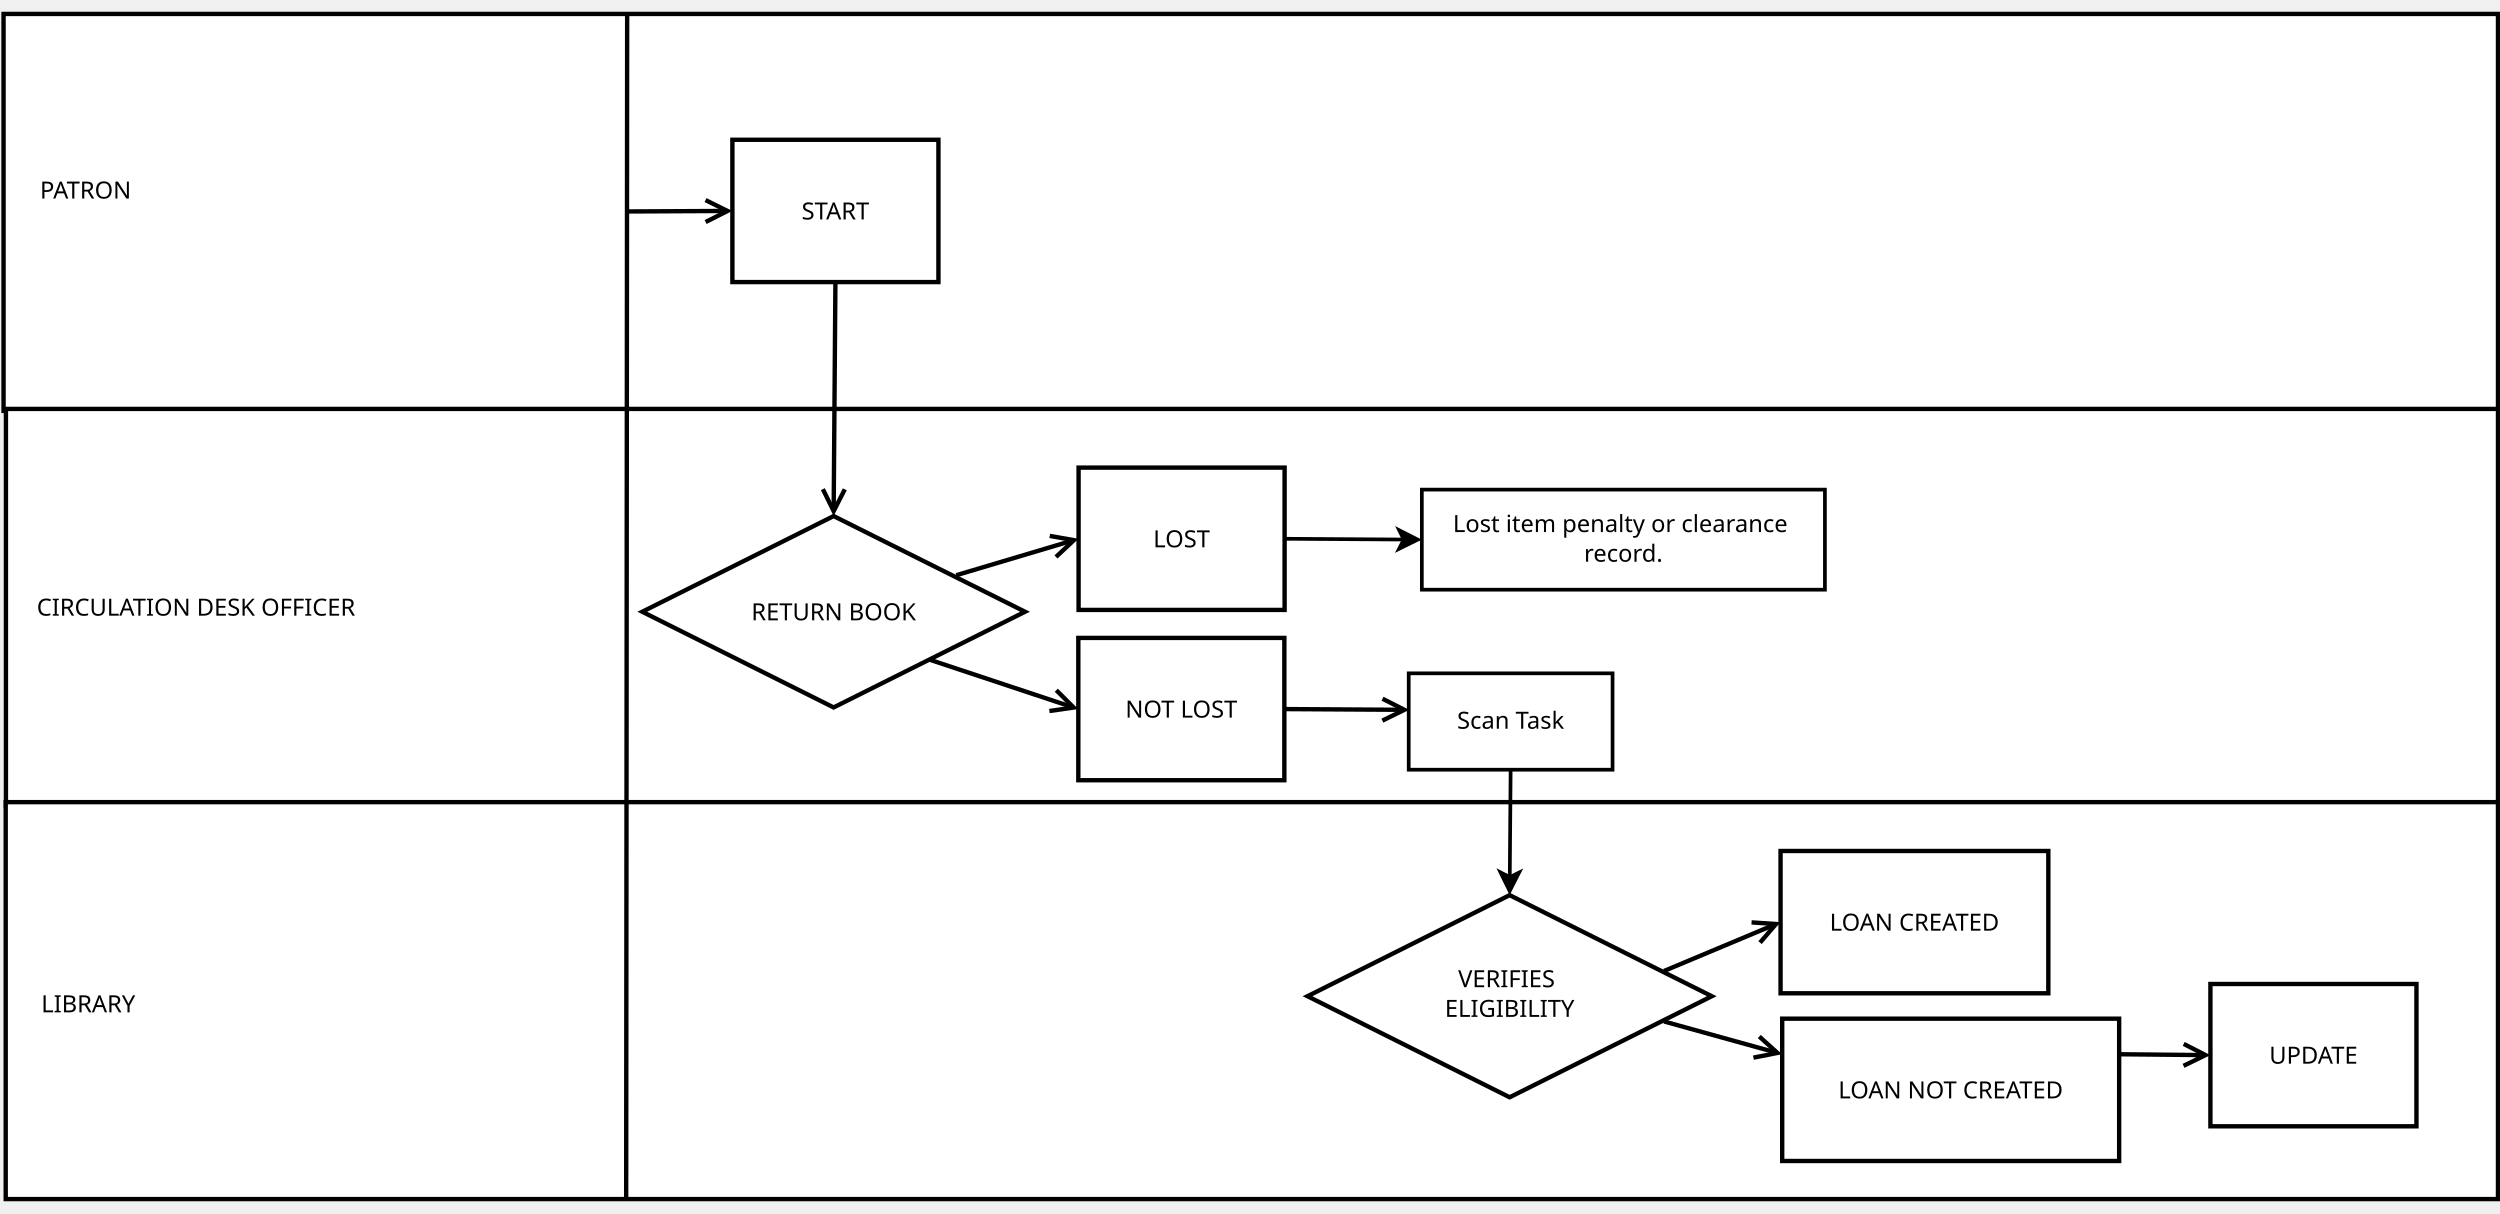
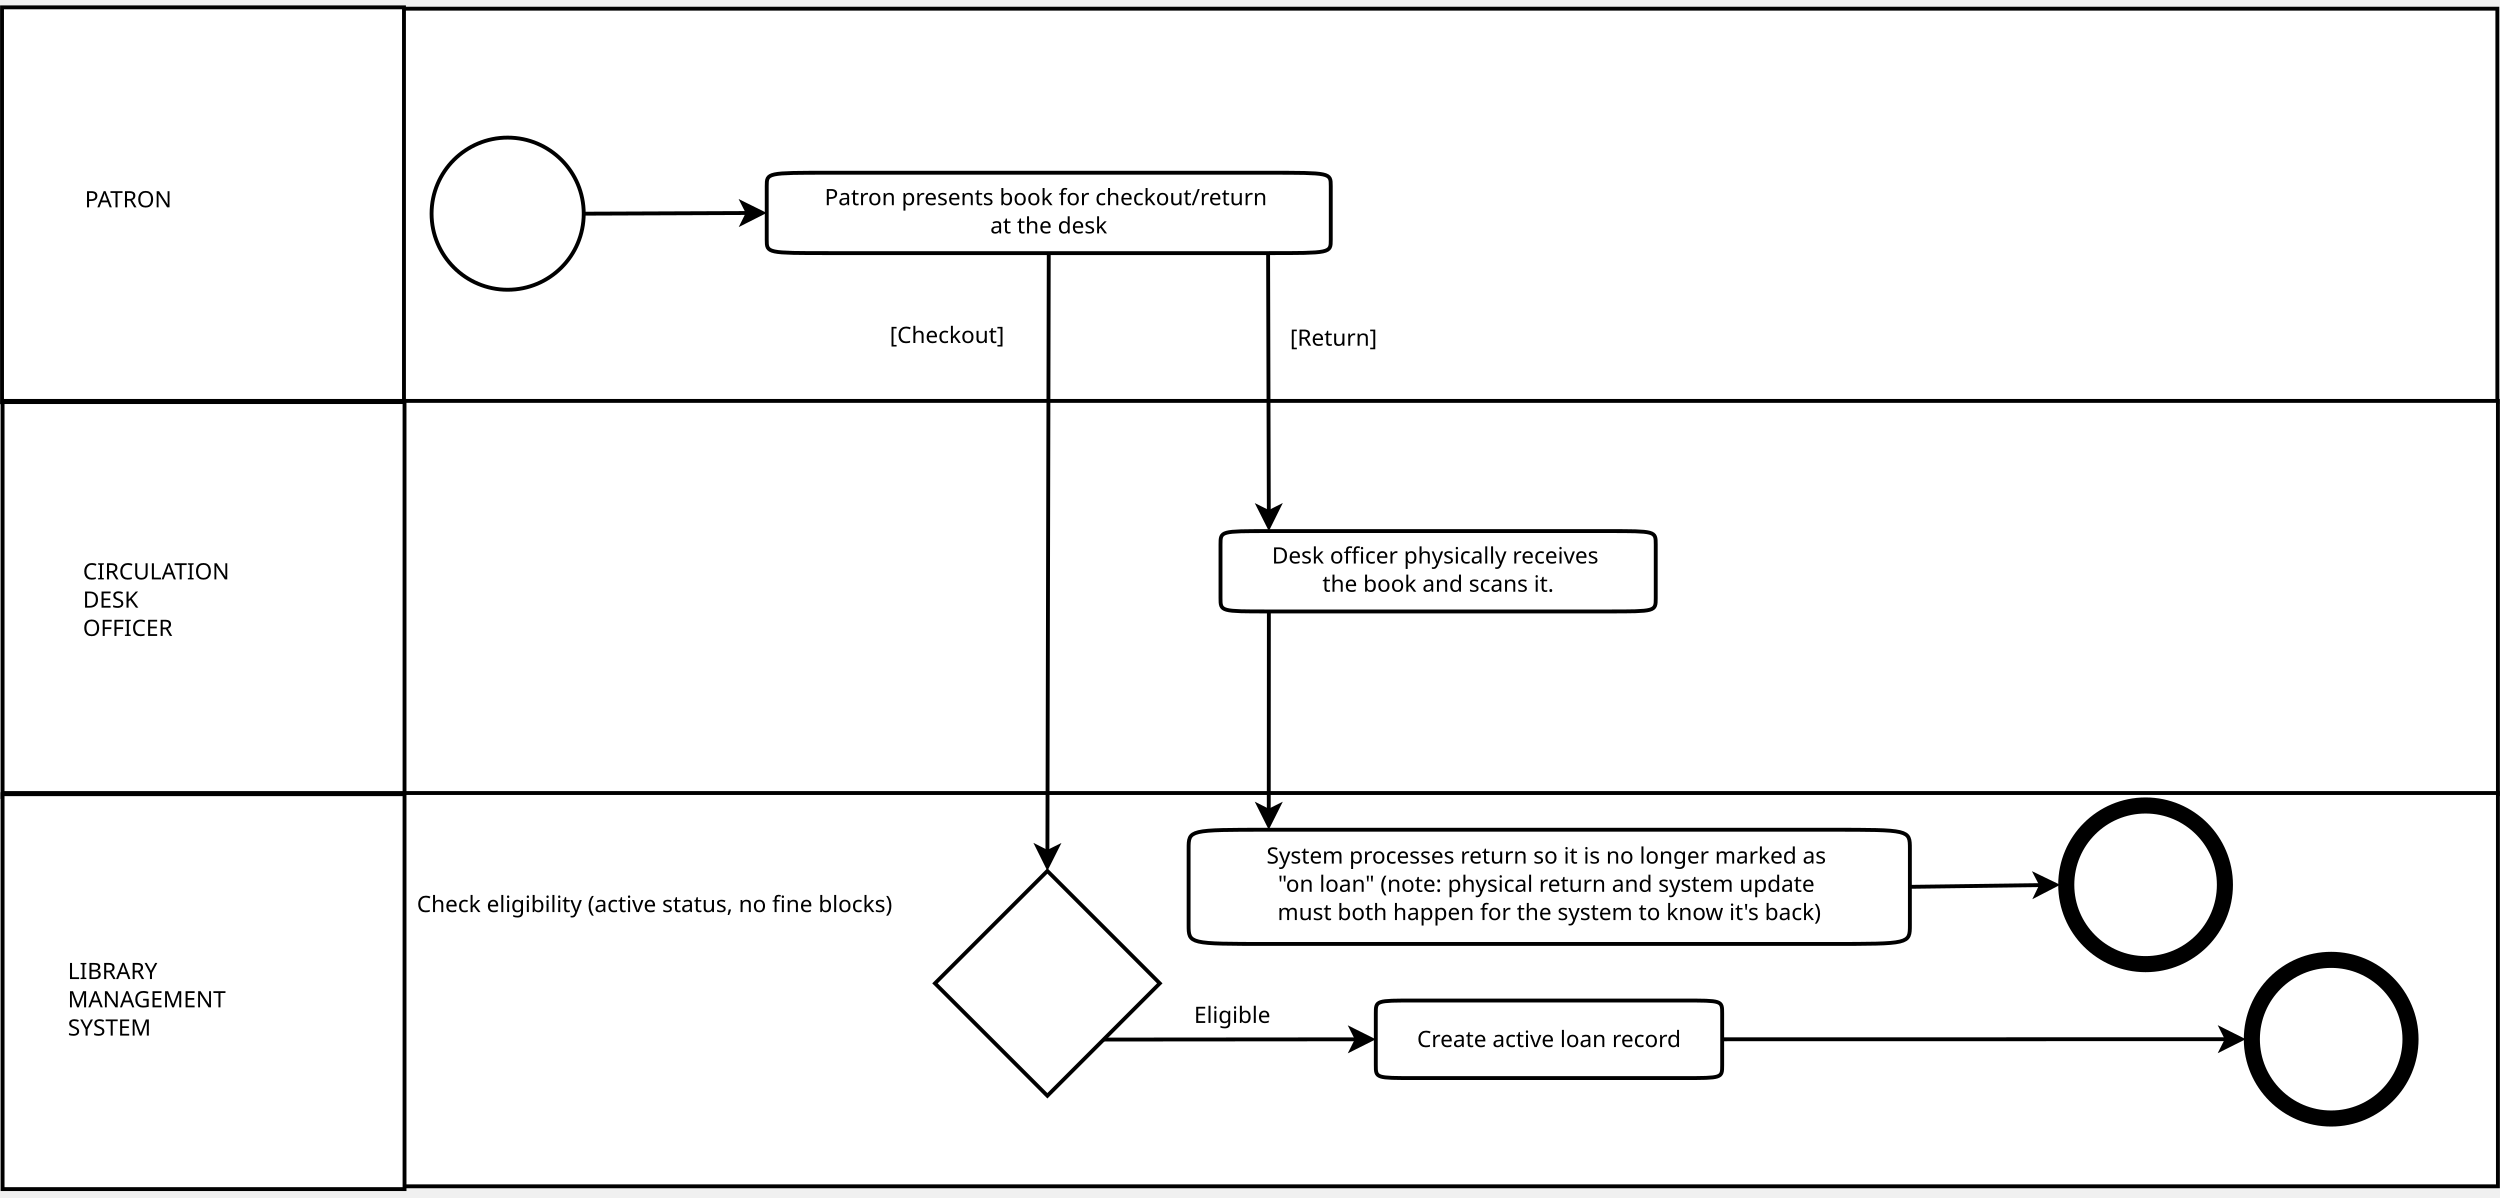
- <svg xmlns="http://www.w3.org/2000/svg" width="68cm" height="33cm" viewBox="173 44 1349 642">
-   <g>
-     <g>
-       <g>
-         <rect style="fill: #ffffff" x="174.913" y="45.191" width="1346" height="214.188" />
-         <rect style="fill: none; fill-opacity:0; stroke-width: 0.02; stroke: #ffffff" x="174.913" y="45.191" width="1346" height="214.188" />
-       </g>
-       <rect style="fill: none; fill-opacity:0; stroke-width: 0.021; stroke: #ffffff" x="174.913" y="45.191" width="1346" height="214.188" />
-     </g>
-     <rect style="fill: none; fill-opacity:0; stroke-width: 2.367; stroke: #000000" x="174.913" y="45.191" width="1346" height="214.188" />
-     <text font-size="12.8" style="fill: #000000;text-anchor:middle;font-family:sans-serif;font-style:normal;font-weight:normal" x="847.911" y="156.9">
-       <tspan x="847.911" y="156.9" />
-     </text>
-   </g>
-   <g>
-     <g>
-       <g>
-         <rect style="fill: #ffffff" x="176.202" y="258.326" width="1344.71" height="214.188" />
-         <rect style="fill: none; fill-opacity:0; stroke-width: 0.02; stroke: #ffffff" x="176.202" y="258.326" width="1344.71" height="214.188" />
-       </g>
-       <rect style="fill: none; fill-opacity:0; stroke-width: 0.021; stroke: #ffffff" x="176.202" y="258.326" width="1344.71" height="214.188" />
-     </g>
-     <rect style="fill: none; fill-opacity:0; stroke-width: 2.367; stroke: #000000" x="176.202" y="258.326" width="1344.71" height="214.188" />
-     <text font-size="12.8" style="fill: #000000;text-anchor:middle;font-family:sans-serif;font-style:normal;font-weight:normal" x="848.556" y="370.035">
-       <tspan x="848.556" y="370.035" />
-     </text>
-   </g>
-   <g>
-     <g>
-       <g>
-         <rect style="fill: #ffffff" x="176.083" y="470.502" width="1344.82" height="214.188" />
-         <rect style="fill: none; fill-opacity:0; stroke-width: 0.02; stroke: #ffffff" x="176.083" y="470.502" width="1344.82" height="214.188" />
-       </g>
-       <rect style="fill: none; fill-opacity:0; stroke-width: 0.021; stroke: #ffffff" x="176.083" y="470.502" width="1344.82" height="214.188" />
-     </g>
-     <rect style="fill: none; fill-opacity:0; stroke-width: 2.367; stroke: #000000" x="176.083" y="470.502" width="1344.82" height="214.188" />
-     <text font-size="12.8" style="fill: #000000;text-anchor:middle;font-family:sans-serif;font-style:normal;font-weight:normal" x="848.497" y="582.211">
-       <tspan x="848.497" y="582.211" />
-     </text>
-   </g>
-   <text font-size="12.8" style="fill: #000000;text-anchor:start;font-family:sans-serif;font-style:normal;font-weight:normal" x="192.83" y="369.878">
-     <tspan x="192.83" y="369.878">CIRCULATION DESK OFFICER</tspan>
-   </text>
-   <text font-size="12.8" style="fill: #000000;text-anchor:start;font-family:sans-serif;font-style:normal;font-weight:normal" x="195.26" y="583.907">
-     <tspan x="195.26" y="583.907">LIBRARY</tspan>
-   </text>
-   <line style="fill: none; fill-opacity:0; stroke-width: 2.367; stroke: #000000" x1="511.413" y1="45.191" x2="510.882" y2="684.689" />
-   <g>
-     <g>
-       <g>
-         <rect style="fill: #ffffff" x="568.2" y="113.089" width="111.174" height="76.791" />
-         <rect style="fill: none; fill-opacity:0; stroke-width: 0.02; stroke: #ffffff" x="568.2" y="113.089" width="111.174" height="76.791" />
-       </g>
-       <rect style="fill: none; fill-opacity:0; stroke-width: 0.021; stroke: #ffffff" x="568.2" y="113.089" width="111.174" height="76.791" />
-     </g>
-     <rect style="fill: none; fill-opacity:0; stroke-width: 2.367; stroke: #000000" x="568.2" y="113.089" width="111.174" height="76.791" />
-     <text font-size="12.8" style="fill: #000000;text-anchor:middle;font-family:sans-serif;font-style:normal;font-weight:normal" x="623.786" y="156.1">
-       <tspan x="623.786" y="156.1">START</tspan>
-     </text>
-   </g>
-   <g>
-     <g>
-       <g>
-         <polygon style="fill: #ffffff" points="622.827,316.138 726.089,367.77 622.827,419.401 519.564,367.77 " />
-         <polygon style="fill: none; fill-opacity:0; stroke-width: 0.02; stroke: #ffffff" points="622.827,316.138 726.089,367.77 622.827,419.401 519.564,367.77 " />
-       </g>
-       <polygon style="fill: none; fill-opacity:0; stroke-width: 0.021; stroke: #ffffff" points="622.827,316.138 726.089,367.77 622.827,419.401 519.564,367.77 " />
-     </g>
-     <polygon style="fill: none; fill-opacity:0; stroke-width: 2.367; stroke: #000000" points="622.827,316.138 726.089,367.77 622.827,419.401 519.564,367.77 " />
-     <text font-size="12.8" style="fill: #000000;text-anchor:middle;font-family:sans-serif;font-style:normal;font-weight:normal" x="622.827" y="372.385">
-       <tspan x="622.827" y="372.385">RETURN BOOK</tspan>
-     </text>
-   </g>
-   <g>
-     <g>
-       <g>
-         <rect style="fill: #ffffff" x="755" y="289.993" width="111.174" height="76.791" />
-         <rect style="fill: none; fill-opacity:0; stroke-width: 0.02; stroke: #ffffff" x="755" y="289.993" width="111.174" height="76.791" />
-       </g>
-       <rect style="fill: none; fill-opacity:0; stroke-width: 0.021; stroke: #ffffff" x="755" y="289.993" width="111.174" height="76.791" />
-     </g>
-     <rect style="fill: none; fill-opacity:0; stroke-width: 2.367; stroke: #000000" x="755" y="289.993" width="111.174" height="76.791" />
-     <text font-size="12.8" style="fill: #000000;text-anchor:middle;font-family:sans-serif;font-style:normal;font-weight:normal" x="810.586" y="333.003">
-       <tspan x="810.586" y="333.003">LOST</tspan>
-     </text>
-   </g>
-   <g>
-     <g>
-       <g>
-         <rect style="fill: #ffffff" x="754.859" y="381.888" width="111.174" height="76.791" />
-         <rect style="fill: none; fill-opacity:0; stroke-width: 0.02; stroke: #ffffff" x="754.859" y="381.888" width="111.174" height="76.791" />
-       </g>
-       <rect style="fill: none; fill-opacity:0; stroke-width: 0.021; stroke: #ffffff" x="754.859" y="381.888" width="111.174" height="76.791" />
-     </g>
-     <rect style="fill: none; fill-opacity:0; stroke-width: 2.367; stroke: #000000" x="754.859" y="381.888" width="111.174" height="76.791" />
-     <text font-size="12.8" style="fill: #000000;text-anchor:middle;font-family:sans-serif;font-style:normal;font-weight:normal" x="810.447" y="424.897">
-       <tspan x="810.447" y="424.897">NOT LOST</tspan>
-     </text>
-   </g>
-   <g>
-     <g>
-       <g>
-         <polygon style="fill: #ffffff" points="987.594,520.697 1096.66,575.229 987.594,629.758 878.532,575.229 " />
-         <polygon style="fill: none; fill-opacity:0; stroke-width: 0.02; stroke: #ffffff" points="987.594,520.697 1096.66,575.229 987.594,629.758 878.532,575.229 " />
-       </g>
-       <polygon style="fill: none; fill-opacity:0; stroke-width: 0.021; stroke: #ffffff" points="987.594,520.697 1096.66,575.229 987.594,629.758 878.532,575.229 " />
-     </g>
-     <polygon style="fill: none; fill-opacity:0; stroke-width: 2.367; stroke: #000000" points="987.594,520.697 1096.66,575.229 987.594,629.758 878.532,575.229 " />
-     <text font-size="12.8" style="fill: #000000;text-anchor:middle;font-family:sans-serif;font-style:normal;font-weight:normal" x="987.594" y="570.377">
-       <tspan x="987.594" y="570.377">VERIFIES</tspan>
-       <tspan x="987.594" y="586.377">ELIGIBILITY</tspan>
-     </text>
-   </g>
-   <g>
-     <g>
-       <g>
-         <rect style="fill: #ffffff" x="1133.79" y="496.86" width="144.487" height="76.791" />
-         <rect style="fill: none; fill-opacity:0; stroke-width: 0.02; stroke: #ffffff" x="1133.79" y="496.86" width="144.487" height="76.791" />
-       </g>
-       <rect style="fill: none; fill-opacity:0; stroke-width: 0.021; stroke: #ffffff" x="1133.79" y="496.86" width="144.487" height="76.791" />
-     </g>
-     <rect style="fill: none; fill-opacity:0; stroke-width: 2.367; stroke: #000000" x="1133.79" y="496.86" width="144.487" height="76.791" />
-     <text font-size="12.8" style="fill: #000000;text-anchor:middle;font-family:sans-serif;font-style:normal;font-weight:normal" x="1206.03" y="539.87">
-       <tspan x="1206.03" y="539.87">LOAN CREATED</tspan>
-     </text>
-   </g>
-   <g>
-     <g>
-       <g>
-         <rect style="fill: #ffffff" x="1134.67" y="587.346" width="181.822" height="76.791" />
-         <rect style="fill: none; fill-opacity:0; stroke-width: 0.02; stroke: #ffffff" x="1134.67" y="587.346" width="181.822" height="76.791" />
-       </g>
-       <rect style="fill: none; fill-opacity:0; stroke-width: 0.021; stroke: #ffffff" x="1134.67" y="587.346" width="181.822" height="76.791" />
-     </g>
-     <rect style="fill: none; fill-opacity:0; stroke-width: 2.367; stroke: #000000" x="1134.67" y="587.346" width="181.822" height="76.791" />
-     <text font-size="12.8" style="fill: #000000;text-anchor:middle;font-family:sans-serif;font-style:normal;font-weight:normal" x="1225.58" y="630.357">
-       <tspan x="1225.58" y="630.357">LOAN NOT CREATED</tspan>
-     </text>
-   </g>
-   <g>
-     <g>
-       <g>
-         <rect style="fill: #ffffff" x="1365.74" y="568.63" width="111.174" height="76.791" />
-         <rect style="fill: none; fill-opacity:0; stroke-width: 0.02; stroke: #ffffff" x="1365.74" y="568.63" width="111.174" height="76.791" />
-       </g>
-       <rect style="fill: none; fill-opacity:0; stroke-width: 0.021; stroke: #ffffff" x="1365.74" y="568.63" width="111.174" height="76.791" />
-     </g>
-     <rect style="fill: none; fill-opacity:0; stroke-width: 2.367; stroke: #000000" x="1365.74" y="568.63" width="111.174" height="76.791" />
-     <text font-size="12.8" style="fill: #000000;text-anchor:middle;font-family:sans-serif;font-style:normal;font-weight:normal" x="1421.34" y="611.641">
-       <tspan x="1421.34" y="611.641">UPDATE</tspan>
-     </text>
-   </g>
-   <g>
-     <line style="fill: none; fill-opacity:0; stroke-width: 2.367; stroke: #000000" x1="623.786" y1="189.879" x2="622.866" y2="310.846" />
-     <polyline style="fill: none; fill-opacity:0; stroke-width: 2.367; stroke: #000000" points="617.019,301.613 622.845,313.491 628.852,301.703 " />
-   </g>
-   <g>
-     <line style="fill: none; fill-opacity:0; stroke-width: 2.367; stroke: #000000" x1="688.978" y1="348.06" x2="749.927" y2="329.899" />
-     <polyline style="fill: none; fill-opacity:0; stroke-width: 2.367; stroke: #000000" points="742.812,338.193 752.463,329.144 739.434,326.852 " />
-   </g>
-   <g>
-     <line style="fill: none; fill-opacity:0; stroke-width: 2.367; stroke: #000000" x1="674.458" y1="393.586" x2="749.837" y2="418.616" />
-     <polyline style="fill: none; fill-opacity:0; stroke-width: 2.367; stroke: #000000" points="739.253,421.334 752.349,419.448 742.982,410.104 " />
-   </g>
-   <g>
-     <line style="fill: none; fill-opacity:0; stroke-width: 2.367; stroke: #000000" x1="866.031" y1="420.283" x2="928.147" y2="420.671" />
-     <polyline style="fill: none; fill-opacity:0; stroke-width: 2.367; stroke: #000000" points="918.923,426.529 930.794,420.687 918.996,414.697 " />
-   </g>
-   <g>
-     <line style="fill: none; fill-opacity:0; stroke-width: 2.367; stroke: #000000" x1="1070.94" y1="561.596" x2="1128.91" y2="537.301" />
-     <polyline style="fill: none; fill-opacity:0; stroke-width: 2.367; stroke: #000000" points="1122.71,546.308 1131.34,536.277 1118.14,535.396 " />
-   </g>
-   <g>
-     <line style="fill: none; fill-opacity:0; stroke-width: 2.367; stroke: #000000" x1="1070.94" y1="588.861" x2="1129.58" y2="605.128" />
-     <polyline style="fill: none; fill-opacity:0; stroke-width: 2.367; stroke: #000000" points="1119.14,608.373 1132.12,605.835 1122.3,596.971 " />
-   </g>
-   <g>
-     <line style="fill: none; fill-opacity:0; stroke-width: 2.367; stroke: #000000" x1="1316.5" y1="606.543" x2="1360.45" y2="606.973" />
-     <polyline style="fill: none; fill-opacity:0; stroke-width: 2.367; stroke: #000000" points="1351.22,612.8 1363.1,606.999 1351.33,600.967 " />
-   </g>
-   <g>
-     <line style="fill: none; fill-opacity:0; stroke-width: 2.367; stroke: #000000" x1="511.325" y1="151.775" x2="562.908" y2="151.511" />
-     <polyline style="fill: none; fill-opacity:0; stroke-width: 2.367; stroke: #000000" points="553.751,157.475 565.553,151.497 553.691,145.641 " />
-   </g>
-   <text font-size="12.8" style="fill: #000000;text-anchor:start;font-family:sans-serif;font-style:normal;font-weight:normal" x="194.589" y="144.817">
-     <tspan x="194.589" y="144.817">PATRON</tspan>
-   </text>
-   <g>
-     <rect style="fill: #ffffff" x="933.139" y="401" width="110" height="52" />
-     <rect style="fill: none; fill-opacity:0; stroke-width: 2; stroke: #000000" x="933.139" y="401" width="110" height="52" />
-     <text font-size="12.8" style="fill: #000000;text-anchor:middle;font-family:sans-serif;font-style:normal;font-weight:normal" x="988.139" y="430.9">
-       <tspan x="988.139" y="430.9">Scan Task</tspan>
-     </text>
-   </g>
-   <g>
-     <rect style="fill: #ffffff" x="940.225" y="301.866" width="217.5" height="54" />
-     <rect style="fill: none; fill-opacity:0; stroke-width: 2; stroke: #000000" x="940.225" y="301.866" width="217.5" height="54" />
-     <text font-size="12.8" style="fill: #000000;text-anchor:middle;font-family:sans-serif;font-style:normal;font-weight:normal" x="1048.97" y="324.766">
-       <tspan x="1048.97" y="324.766">Lost item penalty or clearance</tspan>
-       <tspan x="1048.97" y="340.766">record.</tspan>
-     </text>
-   </g>
-   <g>
-     <line style="fill: none; fill-opacity:0; stroke-width: 2; stroke: #000000" x1="866.173" y1="328.389" x2="930.489" y2="328.803" />
-     <polygon style="fill: #000000" points="937.989,328.851 927.957,333.787 930.489,328.803 928.021,323.787 " />
-     <polygon style="fill: none; fill-opacity:0; stroke-width: 2; stroke: #000000" points="937.989,328.851 927.957,333.787 930.489,328.803 928.021,323.787 " />
-   </g>
-   <g>
-     <line style="fill: none; fill-opacity:0; stroke-width: 2; stroke: #000000" x1="988.139" y1="453" x2="987.672" y2="510.961" />
-     <polygon style="fill: #000000" points="987.612,518.461 982.693,508.421 987.672,510.961 992.692,508.502 " />
-     <polygon style="fill: none; fill-opacity:0; stroke-width: 2; stroke: #000000" points="987.612,518.461 982.693,508.421 987.672,510.961 992.692,508.502 " />
-   </g>
+ <svg xmlns="http://www.w3.org/2000/svg" width="71cm" height="34cm" viewBox="117 54 1416 672">
+   <g>
+     <g>
+       <rect style="fill: #ffffff" x="118.875" y="55.876" width="1412.62" height="222.757" />
+       <rect style="fill: none; fill-opacity:0; stroke-width: 0.02; stroke: #ffffff" x="118.875" y="55.876" width="1412.62" height="222.757" />
+     </g>
+     <rect style="fill: none; fill-opacity:0; stroke-width: 2.196; stroke: #000000" x="118.875" y="55.876" width="1412.62" height="222.757" />
+     <text font-size="12.8" style="fill: #000000;text-anchor:middle;font-family:sans-serif;font-style:normal;font-weight:normal" x="825.185" y="171.536">
+       <tspan x="825.185" y="171.536" />
+     </text>
+   </g>
+   <g>
+     <g>
+       <rect style="fill: #ffffff" x="118.145" y="55.118" width="227.666" height="223.672" />
+       <rect style="fill: none; fill-opacity:0; stroke-width: 0.02; stroke: #ffffff" x="118.145" y="55.118" width="227.666" height="223.672" />
+     </g>
+     <rect style="fill: none; fill-opacity:0; stroke-width: 2.196; stroke: #000000" x="118.145" y="55.118" width="227.666" height="223.672" />
+     <text font-size="12.8" style="fill: #000000;text-anchor:middle;font-family:sans-serif;font-style:normal;font-weight:normal" x="231.979" y="171.237">
+       <tspan x="231.979" y="171.237" />
+     </text>
+   </g>
+   <g>
+     <g>
+       <rect style="fill: #ffffff" x="119.192" y="278.032" width="1412.62" height="222.757" />
+       <rect style="fill: none; fill-opacity:0; stroke-width: 0.02; stroke: #ffffff" x="119.192" y="278.032" width="1412.62" height="222.757" />
+     </g>
+     <rect style="fill: none; fill-opacity:0; stroke-width: 2.196; stroke: #000000" x="119.192" y="278.032" width="1412.62" height="222.757" />
+     <text font-size="12.8" style="fill: #000000;text-anchor:middle;font-family:sans-serif;font-style:normal;font-weight:normal" x="825.501" y="393.692">
+       <tspan x="825.501" y="393.692" />
+     </text>
+   </g>
+   <g>
+     <g>
+       <rect style="fill: #ffffff" x="118.461" y="278.698" width="227.666" height="223.672" />
+       <rect style="fill: none; fill-opacity:0; stroke-width: 0.02; stroke: #ffffff" x="118.461" y="278.698" width="227.666" height="223.672" />
+     </g>
+     <rect style="fill: none; fill-opacity:0; stroke-width: 2.196; stroke: #000000" x="118.461" y="278.698" width="227.666" height="223.672" />
+     <text font-size="12.8" style="fill: #000000;text-anchor:middle;font-family:sans-serif;font-style:normal;font-weight:normal" x="232.295" y="394.817">
+       <tspan x="232.295" y="394.817" />
+     </text>
+   </g>
+   <g>
+     <g>
+       <rect style="fill: #ffffff" x="119.192" y="500.124" width="1412.62" height="222.757" />
+       <rect style="fill: none; fill-opacity:0; stroke-width: 0.02; stroke: #ffffff" x="119.192" y="500.124" width="1412.62" height="222.757" />
+     </g>
+     <rect style="fill: none; fill-opacity:0; stroke-width: 2.196; stroke: #000000" x="119.192" y="500.124" width="1412.62" height="222.757" />
+     <text font-size="12.8" style="fill: #000000;text-anchor:middle;font-family:sans-serif;font-style:normal;font-weight:normal" x="825.501" y="615.785">
+       <tspan x="825.501" y="615.785" />
+     </text>
+   </g>
+   <g>
+     <g>
+       <rect style="fill: #ffffff" x="118.461" y="500.791" width="227.666" height="223.672" />
+       <rect style="fill: none; fill-opacity:0; stroke-width: 0.02; stroke: #ffffff" x="118.461" y="500.791" width="227.666" height="223.672" />
+     </g>
+     <rect style="fill: none; fill-opacity:0; stroke-width: 2.196; stroke: #000000" x="118.461" y="500.791" width="227.666" height="223.672" />
+     <text font-size="12.8" style="fill: #000000;text-anchor:middle;font-family:sans-serif;font-style:normal;font-weight:normal" x="232.295" y="616.909">
+       <tspan x="232.295" y="616.909" />
+     </text>
+   </g>
+   <text font-size="12.8" style="fill: #000000;text-anchor:start;font-family:sans-serif;font-style:normal;font-weight:normal" x="165.055" y="168.379">
+     <tspan x="165.055" y="168.379">PATRON</tspan>
+   </text>
+   <text font-size="12.8" style="fill: #000000;text-anchor:start;font-family:sans-serif;font-style:normal;font-weight:normal" x="163.948" y="379.143">
+     <tspan x="163.948" y="379.143">CIRCULATION</tspan>
+     <tspan x="163.948" y="395.143">DESK </tspan>
+     <tspan x="163.948" y="411.143">OFFICER</tspan>
+   </text>
+   <g>
+     <g>
+       <ellipse style="fill: #ffffff" cx="404.533" cy="171.986" rx="43.089" ry="43.089" />
+       <ellipse style="fill: none; fill-opacity:0; stroke-width: 0.02; stroke: #ffffff" cx="404.533" cy="171.986" rx="43.089" ry="43.089" />
+     </g>
+     <ellipse style="fill: none; fill-opacity:0; stroke-width: 2.196; stroke: #000000" cx="404.533" cy="171.986" rx="43.089" ry="43.089" />
+     <ellipse style="fill: none; fill-opacity:0; stroke-width: 0.22; stroke: #000000" cx="404.533" cy="171.986" rx="43.089" ry="43.089" />
+   </g>
+   <g>
+     <g>
+       <path style="fill: #ffffff" d="M 586.773 148.801 C 622.27,148.801 799.754,148.801 835.251,148.801 C 870.747,148.801 870.747,148.801 870.747,156.386 C 870.747,163.972 870.747,179.144 870.747,186.73 C 870.747,194.316 870.747,194.316 835.251,194.316 C 799.754,194.316 622.27,194.316 586.773,194.316 C 551.276,194.316 551.276,194.316 551.276,186.73 C 551.276,179.144 551.276,163.972 551.276,156.386 C 551.276,148.801 551.276,148.801 586.773,148.801z" />
+       <path style="fill: none; fill-opacity:0; stroke-width: 0.02; stroke: #ffffff" d="M 586.773 148.801 C 622.27,148.801 799.754,148.801 835.251,148.801 C 870.747,148.801 870.747,148.801 870.747,156.386 C 870.747,163.972 870.747,179.144 870.747,186.73 C 870.747,194.316 870.747,194.316 835.251,194.316 C 799.754,194.316 622.27,194.316 586.773,194.316 C 551.276,194.316 551.276,194.316 551.276,186.73 C 551.276,179.144 551.276,163.972 551.276,156.386 C 551.276,148.801 551.276,148.801 586.773,148.801" />
+     </g>
+     <path style="fill: none; fill-opacity:0; stroke-width: 2.196; stroke: #000000" d="M 586.773 148.801 C 622.27,148.801 799.754,148.801 835.251,148.801 C 870.747,148.801 870.747,148.801 870.747,156.386 C 870.747,163.972 870.747,179.144 870.747,186.73 C 870.747,194.316 870.747,194.316 835.251,194.316 C 799.754,194.316 622.27,194.316 586.773,194.316 C 551.276,194.316 551.276,194.316 551.276,186.73 C 551.276,179.144 551.276,163.972 551.276,156.386 C 551.276,148.801 551.276,148.801 586.773,148.801" />
+     <path style="fill: none; fill-opacity:0; stroke-width: 0.22; stroke: #000000" d="M 586.773 148.801 C 622.27,148.801 799.754,148.801 835.251,148.801 C 870.747,148.801 870.747,148.801 870.747,156.386 C 870.747,163.972 870.747,179.144 870.747,186.73 C 870.747,194.316 870.747,194.316 835.251,194.316 C 799.754,194.316 622.27,194.316 586.773,194.316 C 551.276,194.316 551.276,194.316 551.276,186.73 C 551.276,179.144 551.276,163.972 551.276,156.386 C 551.276,148.801 551.276,148.801 586.773,148.801" />
+     <line style="fill: none; fill-opacity:0; stroke-width: 0.22; stroke: #000000" x1="586.773" y1="194.316" x2="835.251" y2="194.316" />
+     <line style="fill: none; fill-opacity:0; stroke-width: 0.22; stroke: #000000" x1="870.747" y1="156.386" x2="870.747" y2="186.73" />
+     <line style="fill: none; fill-opacity:0; stroke-width: 0.22; stroke: #000000" x1="551.276" y1="156.386" x2="551.276" y2="186.73" />
+     <line style="fill: none; fill-opacity:0; stroke-width: 0.22; stroke: #000000" x1="586.773" y1="148.801" x2="835.251" y2="148.801" />
+     <text font-size="12.8" style="fill: #000000;text-anchor:middle;font-family:sans-serif;font-style:normal;font-weight:normal" x="711.012" y="167.166">
+       <tspan x="711.012" y="167.166">Patron presents book for checkout/return </tspan>
+       <tspan x="711.012" y="183.166">at the desk</tspan>
+     </text>
+   </g>
+   <g>
+     <g>
+       <polygon style="fill: #ffffff" points="710.233,544.265 773.895,607.929 710.233,671.593 646.569,607.929 " />
+       <polygon style="fill: none; fill-opacity:0; stroke-width: 0.02; stroke: #ffffff" points="710.233,544.265 773.895,607.929 710.233,671.593 646.569,607.929 " />
+     </g>
+     <polygon style="fill: none; fill-opacity:0; stroke-width: 2.196; stroke: #000000" points="710.233,544.265 773.895,607.929 710.233,671.593 646.569,607.929 " />
+     <polygon style="fill: none; fill-opacity:0; stroke-width: 0.22; stroke: #000000" points="710.233,544.265 773.895,607.929 710.233,671.593 646.569,607.929 " />
+   </g>
+   <text font-size="12.8" style="fill: #000000;text-anchor:start;font-family:sans-serif;font-style:normal;font-weight:normal" x="353.096" y="567.558">
+     <tspan x="353.096" y="567.558">Check eligibility (active status, no fine blocks)</tspan>
+   </text>
+   <g>
+     <g>
+       <path style="fill: #ffffff" d="M 918.053 617.657 C 939.851,617.657 1048.84,617.657 1070.64,617.657 C 1092.44,617.657 1092.44,617.657 1092.44,624.977 C 1092.44,632.297 1092.44,646.937 1092.44,654.257 C 1092.44,661.576 1092.44,661.576 1070.64,661.576 C 1048.84,661.576 939.851,661.576 918.053,661.576 C 896.254,661.576 896.254,661.576 896.254,654.257 C 896.254,646.937 896.254,632.297 896.254,624.977 C 896.254,617.657 896.254,617.657 918.053,617.657z" />
+       <path style="fill: none; fill-opacity:0; stroke-width: 0.02; stroke: #ffffff" d="M 918.053 617.657 C 939.851,617.657 1048.84,617.657 1070.64,617.657 C 1092.44,617.657 1092.44,617.657 1092.44,624.977 C 1092.44,632.297 1092.44,646.937 1092.44,654.257 C 1092.44,661.576 1092.44,661.576 1070.64,661.576 C 1048.84,661.576 939.851,661.576 918.053,661.576 C 896.254,661.576 896.254,661.576 896.254,654.257 C 896.254,646.937 896.254,632.297 896.254,624.977 C 896.254,617.657 896.254,617.657 918.053,617.657" />
+     </g>
+     <path style="fill: none; fill-opacity:0; stroke-width: 2.196; stroke: #000000" d="M 918.053 617.657 C 939.851,617.657 1048.84,617.657 1070.64,617.657 C 1092.44,617.657 1092.44,617.657 1092.44,624.977 C 1092.44,632.297 1092.44,646.937 1092.44,654.257 C 1092.44,661.576 1092.44,661.576 1070.64,661.576 C 1048.84,661.576 939.851,661.576 918.053,661.576 C 896.254,661.576 896.254,661.576 896.254,654.257 C 896.254,646.937 896.254,632.297 896.254,624.977 C 896.254,617.657 896.254,617.657 918.053,617.657" />
+     <path style="fill: none; fill-opacity:0; stroke-width: 0.22; stroke: #000000" d="M 918.053 617.657 C 939.851,617.657 1048.84,617.657 1070.64,617.657 C 1092.44,617.657 1092.44,617.657 1092.44,624.977 C 1092.44,632.297 1092.44,646.937 1092.44,654.257 C 1092.44,661.576 1092.44,661.576 1070.64,661.576 C 1048.84,661.576 939.851,661.576 918.053,661.576 C 896.254,661.576 896.254,661.576 896.254,654.257 C 896.254,646.937 896.254,632.297 896.254,624.977 C 896.254,617.657 896.254,617.657 918.053,617.657" />
+     <line style="fill: none; fill-opacity:0; stroke-width: 0.22; stroke: #000000" x1="918.053" y1="661.576" x2="1070.64" y2="661.576" />
+     <line style="fill: none; fill-opacity:0; stroke-width: 0.22; stroke: #000000" x1="1092.44" y1="624.977" x2="1092.44" y2="654.257" />
+     <line style="fill: none; fill-opacity:0; stroke-width: 0.22; stroke: #000000" x1="896.254" y1="624.977" x2="896.254" y2="654.257" />
+     <line style="fill: none; fill-opacity:0; stroke-width: 0.22; stroke: #000000" x1="918.053" y1="617.657" x2="1070.64" y2="617.657" />
+     <text font-size="12.8" style="fill: #000000;text-anchor:middle;font-family:sans-serif;font-style:normal;font-weight:normal" x="994.345" y="644.008">
+       <tspan x="994.345" y="644.008">Create active loan record</tspan>
+     </text>
+   </g>
+   <text font-size="12.8" style="fill: #000000;text-anchor:start;font-family:sans-serif;font-style:normal;font-weight:normal" x="793.295" y="630.337">
+     <tspan x="793.295" y="630.337">Eligible</tspan>
+   </text>
+   <g>
+     <g>
+       <path style="fill: #ffffff" d="M 835.686 351.763 C 863.077,351.763 1000.03,351.763 1027.42,351.763 C 1054.81,351.763 1054.81,351.763 1054.81,359.349 C 1054.81,366.935 1054.81,382.107 1054.81,389.694 C 1054.81,397.28 1054.81,397.28 1027.42,397.28 C 1000.03,397.28 863.077,397.28 835.686,397.28 C 808.295,397.28 808.295,397.28 808.295,389.694 C 808.295,382.107 808.295,366.935 808.295,359.349 C 808.295,351.763 808.295,351.763 835.686,351.763z" />
+       <path style="fill: none; fill-opacity:0; stroke-width: 0.02; stroke: #ffffff" d="M 835.686 351.763 C 863.077,351.763 1000.03,351.763 1027.42,351.763 C 1054.81,351.763 1054.81,351.763 1054.81,359.349 C 1054.81,366.935 1054.81,382.107 1054.81,389.694 C 1054.81,397.28 1054.81,397.28 1027.42,397.28 C 1000.03,397.28 863.077,397.28 835.686,397.28 C 808.295,397.28 808.295,397.28 808.295,389.694 C 808.295,382.107 808.295,366.935 808.295,359.349 C 808.295,351.763 808.295,351.763 835.686,351.763" />
+     </g>
+     <path style="fill: none; fill-opacity:0; stroke-width: 2.196; stroke: #000000" d="M 835.686 351.763 C 863.077,351.763 1000.03,351.763 1027.42,351.763 C 1054.81,351.763 1054.81,351.763 1054.81,359.349 C 1054.81,366.935 1054.81,382.107 1054.81,389.694 C 1054.81,397.28 1054.81,397.28 1027.42,397.28 C 1000.03,397.28 863.077,397.28 835.686,397.28 C 808.295,397.28 808.295,397.28 808.295,389.694 C 808.295,382.107 808.295,366.935 808.295,359.349 C 808.295,351.763 808.295,351.763 835.686,351.763" />
+     <path style="fill: none; fill-opacity:0; stroke-width: 0.22; stroke: #000000" d="M 835.686 351.763 C 863.077,351.763 1000.03,351.763 1027.42,351.763 C 1054.81,351.763 1054.81,351.763 1054.81,359.349 C 1054.81,366.935 1054.81,382.107 1054.81,389.694 C 1054.81,397.28 1054.81,397.28 1027.42,397.28 C 1000.03,397.28 863.077,397.28 835.686,397.28 C 808.295,397.28 808.295,397.28 808.295,389.694 C 808.295,382.107 808.295,366.935 808.295,359.349 C 808.295,351.763 808.295,351.763 835.686,351.763" />
+     <line style="fill: none; fill-opacity:0; stroke-width: 0.22; stroke: #000000" x1="835.686" y1="397.28" x2="1027.42" y2="397.28" />
+     <line style="fill: none; fill-opacity:0; stroke-width: 0.22; stroke: #000000" x1="1054.81" y1="359.349" x2="1054.81" y2="389.694" />
+     <line style="fill: none; fill-opacity:0; stroke-width: 0.22; stroke: #000000" x1="808.295" y1="359.349" x2="808.295" y2="389.694" />
+     <line style="fill: none; fill-opacity:0; stroke-width: 0.22; stroke: #000000" x1="835.686" y1="351.763" x2="1027.42" y2="351.763" />
+     <text font-size="12.8" style="fill: #000000;text-anchor:middle;font-family:sans-serif;font-style:normal;font-weight:normal" x="931.555" y="370.129">
+       <tspan x="931.555" y="370.129">Desk officer physically receives </tspan>
+       <tspan x="931.555" y="386.129">the book and scans it.</tspan>
+     </text>
+   </g>
+   <g>
+     <g>
+       <path style="fill: #ffffff" d="M 835.621 520.924 C 881.012,520.924 1107.98,520.924 1153.37,520.924 C 1198.76,520.924 1198.76,520.924 1198.76,531.705 C 1198.76,542.485 1198.76,564.045 1198.76,574.825 C 1198.76,585.605 1198.76,585.605 1153.37,585.605 C 1107.98,585.605 881.012,585.605 835.621,585.605 C 790.23,585.605 790.23,585.605 790.23,574.825 C 790.23,564.045 790.23,542.485 790.23,531.705 C 790.23,520.924 790.23,520.924 835.621,520.924z" />
+       <path style="fill: none; fill-opacity:0; stroke-width: 0.02; stroke: #ffffff" d="M 835.621 520.924 C 881.012,520.924 1107.98,520.924 1153.37,520.924 C 1198.76,520.924 1198.76,520.924 1198.76,531.705 C 1198.76,542.485 1198.76,564.045 1198.76,574.825 C 1198.76,585.605 1198.76,585.605 1153.37,585.605 C 1107.98,585.605 881.012,585.605 835.621,585.605 C 790.23,585.605 790.23,585.605 790.23,574.825 C 790.23,564.045 790.23,542.485 790.23,531.705 C 790.23,520.924 790.23,520.924 835.621,520.924" />
+     </g>
+     <path style="fill: none; fill-opacity:0; stroke-width: 2.196; stroke: #000000" d="M 835.621 520.924 C 881.012,520.924 1107.98,520.924 1153.37,520.924 C 1198.76,520.924 1198.76,520.924 1198.76,531.705 C 1198.76,542.485 1198.76,564.045 1198.76,574.825 C 1198.76,585.605 1198.76,585.605 1153.37,585.605 C 1107.98,585.605 881.012,585.605 835.621,585.605 C 790.23,585.605 790.23,585.605 790.23,574.825 C 790.23,564.045 790.23,542.485 790.23,531.705 C 790.23,520.924 790.23,520.924 835.621,520.924" />
+     <path style="fill: none; fill-opacity:0; stroke-width: 0.22; stroke: #000000" d="M 835.621 520.924 C 881.012,520.924 1107.98,520.924 1153.37,520.924 C 1198.76,520.924 1198.76,520.924 1198.76,531.705 C 1198.76,542.485 1198.76,564.045 1198.76,574.825 C 1198.76,585.605 1198.76,585.605 1153.37,585.605 C 1107.98,585.605 881.012,585.605 835.621,585.605 C 790.23,585.605 790.23,585.605 790.23,574.825 C 790.23,564.045 790.23,542.485 790.23,531.705 C 790.23,520.924 790.23,520.924 835.621,520.924" />
+     <line style="fill: none; fill-opacity:0; stroke-width: 0.22; stroke: #000000" x1="835.621" y1="585.605" x2="1153.37" y2="585.605" />
+     <line style="fill: none; fill-opacity:0; stroke-width: 0.22; stroke: #000000" x1="1198.76" y1="531.705" x2="1198.76" y2="574.825" />
+     <line style="fill: none; fill-opacity:0; stroke-width: 0.22; stroke: #000000" x1="790.23" y1="531.705" x2="790.23" y2="574.825" />
+     <line style="fill: none; fill-opacity:0; stroke-width: 0.22; stroke: #000000" x1="835.621" y1="520.924" x2="1153.37" y2="520.924" />
+     <text font-size="12.8" style="fill: #000000;text-anchor:middle;font-family:sans-serif;font-style:normal;font-weight:normal" x="994.491" y="540.09">
+       <tspan x="994.491" y="540.09">System processes return so it is no longer marked as </tspan>
+       <tspan x="994.491" y="556.09">"on loan" (note: physical return and system update </tspan>
+       <tspan x="994.491" y="572.09">must both happen for the system to know it's back)</tspan>
+     </text>
+   </g>
+   <g>
+     <line style="fill: none; fill-opacity:0; stroke-width: 2.196; stroke: #000000" x1="711.012" y1="194.316" x2="710.256" y2="533.575" />
+     <g>
+       <polygon style="fill: #000000" points="710.238,541.81 704.772,530.818 710.256,533.575 715.752,530.842 " />
+       <polygon style="fill: none; fill-opacity:0; stroke-width: 0.02; stroke: #000000" points="710.238,541.81 704.772,530.818 710.256,533.575 715.752,530.842 " />
+     </g>
+     <polygon style="fill: none; fill-opacity:0; stroke-width: 2.196; stroke: #000000" points="710.238,541.81 704.772,530.818 710.256,533.575 715.752,530.842 " />
+   </g>
+   <g>
+     <line style="fill: none; fill-opacity:0; stroke-width: 2.196; stroke: #000000" x1="447.623" y1="171.986" x2="540.586" y2="171.602" />
+     <g>
+       <polygon style="fill: #000000" points="548.821,171.568 537.864,177.103 540.586,171.602 537.819,166.123 " />
+       <polygon style="fill: none; fill-opacity:0; stroke-width: 0.02; stroke: #000000" points="548.821,171.568 537.864,177.103 540.586,171.602 537.819,166.123 " />
+     </g>
+     <polygon style="fill: none; fill-opacity:0; stroke-width: 2.196; stroke: #000000" points="548.821,171.568 537.864,177.103 540.586,171.602 537.819,166.123 " />
+   </g>
+   <g>
+     <line style="fill: none; fill-opacity:0; stroke-width: 2.196; stroke: #000000" x1="742.064" y1="639.76" x2="885.565" y2="639.626" />
+     <g>
+       <polygon style="fill: #000000" points="893.799,639.619 882.825,645.12 885.565,639.626 882.814,634.14 " />
+       <polygon style="fill: none; fill-opacity:0; stroke-width: 0.02; stroke: #000000" points="893.799,639.619 882.825,645.12 885.565,639.626 882.814,634.14 " />
+     </g>
+     <polygon style="fill: none; fill-opacity:0; stroke-width: 2.196; stroke: #000000" points="893.799,639.619 882.825,645.12 885.565,639.626 882.814,634.14 " />
+   </g>
+   <g>
+     <line style="fill: none; fill-opacity:0; stroke-width: 2.196; stroke: #000000" x1="835.251" y1="194.316" x2="835.656" y2="341.073" />
+     <g>
+       <polygon style="fill: #000000" points="835.679,349.308 830.159,338.344 835.656,341.073 841.138,338.313 " />
+       <polygon style="fill: none; fill-opacity:0; stroke-width: 0.02; stroke: #000000" points="835.679,349.308 830.159,338.344 835.656,341.073 841.138,338.313 " />
+     </g>
+     <polygon style="fill: none; fill-opacity:0; stroke-width: 2.196; stroke: #000000" points="835.679,349.308 830.159,338.344 835.656,341.073 841.138,338.313 " />
+   </g>
+   <g>
+     <g>
+       <ellipse style="fill: #000000" cx="1437.38" cy="639.553" rx="48.387" ry="48.387" />
+       <ellipse style="fill: none; fill-opacity:0; stroke-width: 0.02; stroke: #000000" cx="1437.38" cy="639.553" rx="48.387" ry="48.387" />
+     </g>
+     <ellipse style="fill: none; fill-opacity:0; stroke-width: 2.196; stroke: #000000" cx="1437.38" cy="639.553" rx="48.387" ry="48.387" />
+     <ellipse style="fill: none; fill-opacity:0; stroke-width: 0.22; stroke: #000000" cx="1437.38" cy="639.553" rx="48.387" ry="48.387" />
+     <g>
+       <ellipse style="fill: #ffffff" cx="1437.38" cy="639.553" rx="41.475" ry="41.475" />
+       <ellipse style="fill: none; fill-opacity:0; stroke-width: 0.02; stroke: #ffffff" cx="1437.38" cy="639.553" rx="41.475" ry="41.475" />
+     </g>
+     <ellipse style="fill: none; fill-opacity:0; stroke-width: 2.196; stroke: #000000" cx="1437.38" cy="639.553" rx="41.475" ry="41.475" />
+     <ellipse style="fill: none; fill-opacity:0; stroke-width: 0.22; stroke: #000000" cx="1437.38" cy="639.553" rx="41.475" ry="41.475" />
+   </g>
+   <g>
+     <line style="fill: none; fill-opacity:0; stroke-width: 2.196; stroke: #000000" x1="1092.44" y1="639.616" x2="1378.31" y2="639.555" />
+     <g>
+       <polygon style="fill: #000000" points="1386.54,639.553 1375.56,645.045 1378.31,639.555 1375.56,634.065 " />
+       <polygon style="fill: none; fill-opacity:0; stroke-width: 0.02; stroke: #000000" points="1386.54,639.553 1375.56,645.045 1378.31,639.555 1375.56,634.065 " />
+     </g>
+     <polygon style="fill: none; fill-opacity:0; stroke-width: 2.196; stroke: #000000" points="1386.54,639.553 1375.56,645.045 1378.31,639.555 1375.56,634.065 " />
+   </g>
+   <g>
+     <line style="fill: none; fill-opacity:0; stroke-width: 2.196; stroke: #000000" x1="835.686" y1="397.28" x2="835.627" y2="510.235" />
+     <g>
+       <polygon style="fill: #000000" points="835.622,518.469 830.139,507.488 835.627,510.235 841.118,507.493 " />
+       <polygon style="fill: none; fill-opacity:0; stroke-width: 0.02; stroke: #000000" points="835.622,518.469 830.139,507.488 835.627,510.235 841.118,507.493 " />
+     </g>
+     <polygon style="fill: none; fill-opacity:0; stroke-width: 2.196; stroke: #000000" points="835.622,518.469 830.139,507.488 835.627,510.235 841.118,507.493 " />
+   </g>
+   <g>
+     <g>
+       <ellipse style="fill: #000000" cx="1332.26" cy="552.115" rx="48.387" ry="48.387" />
+       <ellipse style="fill: none; fill-opacity:0; stroke-width: 0.02; stroke: #000000" cx="1332.26" cy="552.115" rx="48.387" ry="48.387" />
+     </g>
+     <ellipse style="fill: none; fill-opacity:0; stroke-width: 2.196; stroke: #000000" cx="1332.26" cy="552.115" rx="48.387" ry="48.387" />
+     <ellipse style="fill: none; fill-opacity:0; stroke-width: 0.22; stroke: #000000" cx="1332.26" cy="552.115" rx="48.387" ry="48.387" />
+     <g>
+       <ellipse style="fill: #ffffff" cx="1332.26" cy="552.115" rx="41.475" ry="41.475" />
+       <ellipse style="fill: none; fill-opacity:0; stroke-width: 0.02; stroke: #ffffff" cx="1332.26" cy="552.115" rx="41.475" ry="41.475" />
+     </g>
+     <ellipse style="fill: none; fill-opacity:0; stroke-width: 2.196; stroke: #000000" cx="1332.26" cy="552.115" rx="41.475" ry="41.475" />
+     <ellipse style="fill: none; fill-opacity:0; stroke-width: 0.22; stroke: #000000" cx="1332.26" cy="552.115" rx="41.475" ry="41.475" />
+   </g>
+   <g>
+     <line style="fill: none; fill-opacity:0; stroke-width: 2.196; stroke: #000000" x1="1198.76" y1="553.265" x2="1273.19" y2="552.26" />
+     <g>
+       <polygon style="fill: #000000" points="1281.42,552.149 1270.52,557.786 1273.19,552.26 1270.37,546.807 " />
+       <polygon style="fill: none; fill-opacity:0; stroke-width: 0.02; stroke: #000000" points="1281.42,552.149 1270.52,557.786 1273.19,552.26 1270.37,546.807 " />
+     </g>
+     <polygon style="fill: none; fill-opacity:0; stroke-width: 2.196; stroke: #000000" points="1281.42,552.149 1270.52,557.786 1273.19,552.26 1270.37,546.807 " />
+   </g>
+   <text font-size="12.8" style="fill: #000000;text-anchor:start;font-family:sans-serif;font-style:normal;font-weight:normal" x="620.936" y="245.216">
+     <tspan x="620.936" y="245.216">[Checkout]</tspan>
+   </text>
+   <text font-size="12.8" style="fill: #000000;text-anchor:start;font-family:sans-serif;font-style:normal;font-weight:normal" x="847.64" y="246.768">
+     <tspan x="847.64" y="246.768">[Return]</tspan>
+   </text>
+   <text font-size="12.8" style="fill: #000000;text-anchor:start;font-family:sans-serif;font-style:normal;font-weight:normal" x="155.405" y="605.508">
+     <tspan x="155.405" y="605.508">LIBRARY</tspan>
+     <tspan x="155.405" y="621.508">MANAGEMENT</tspan>
+     <tspan x="155.405" y="637.508">SYSTEM</tspan>
+   </text>
</svg>
